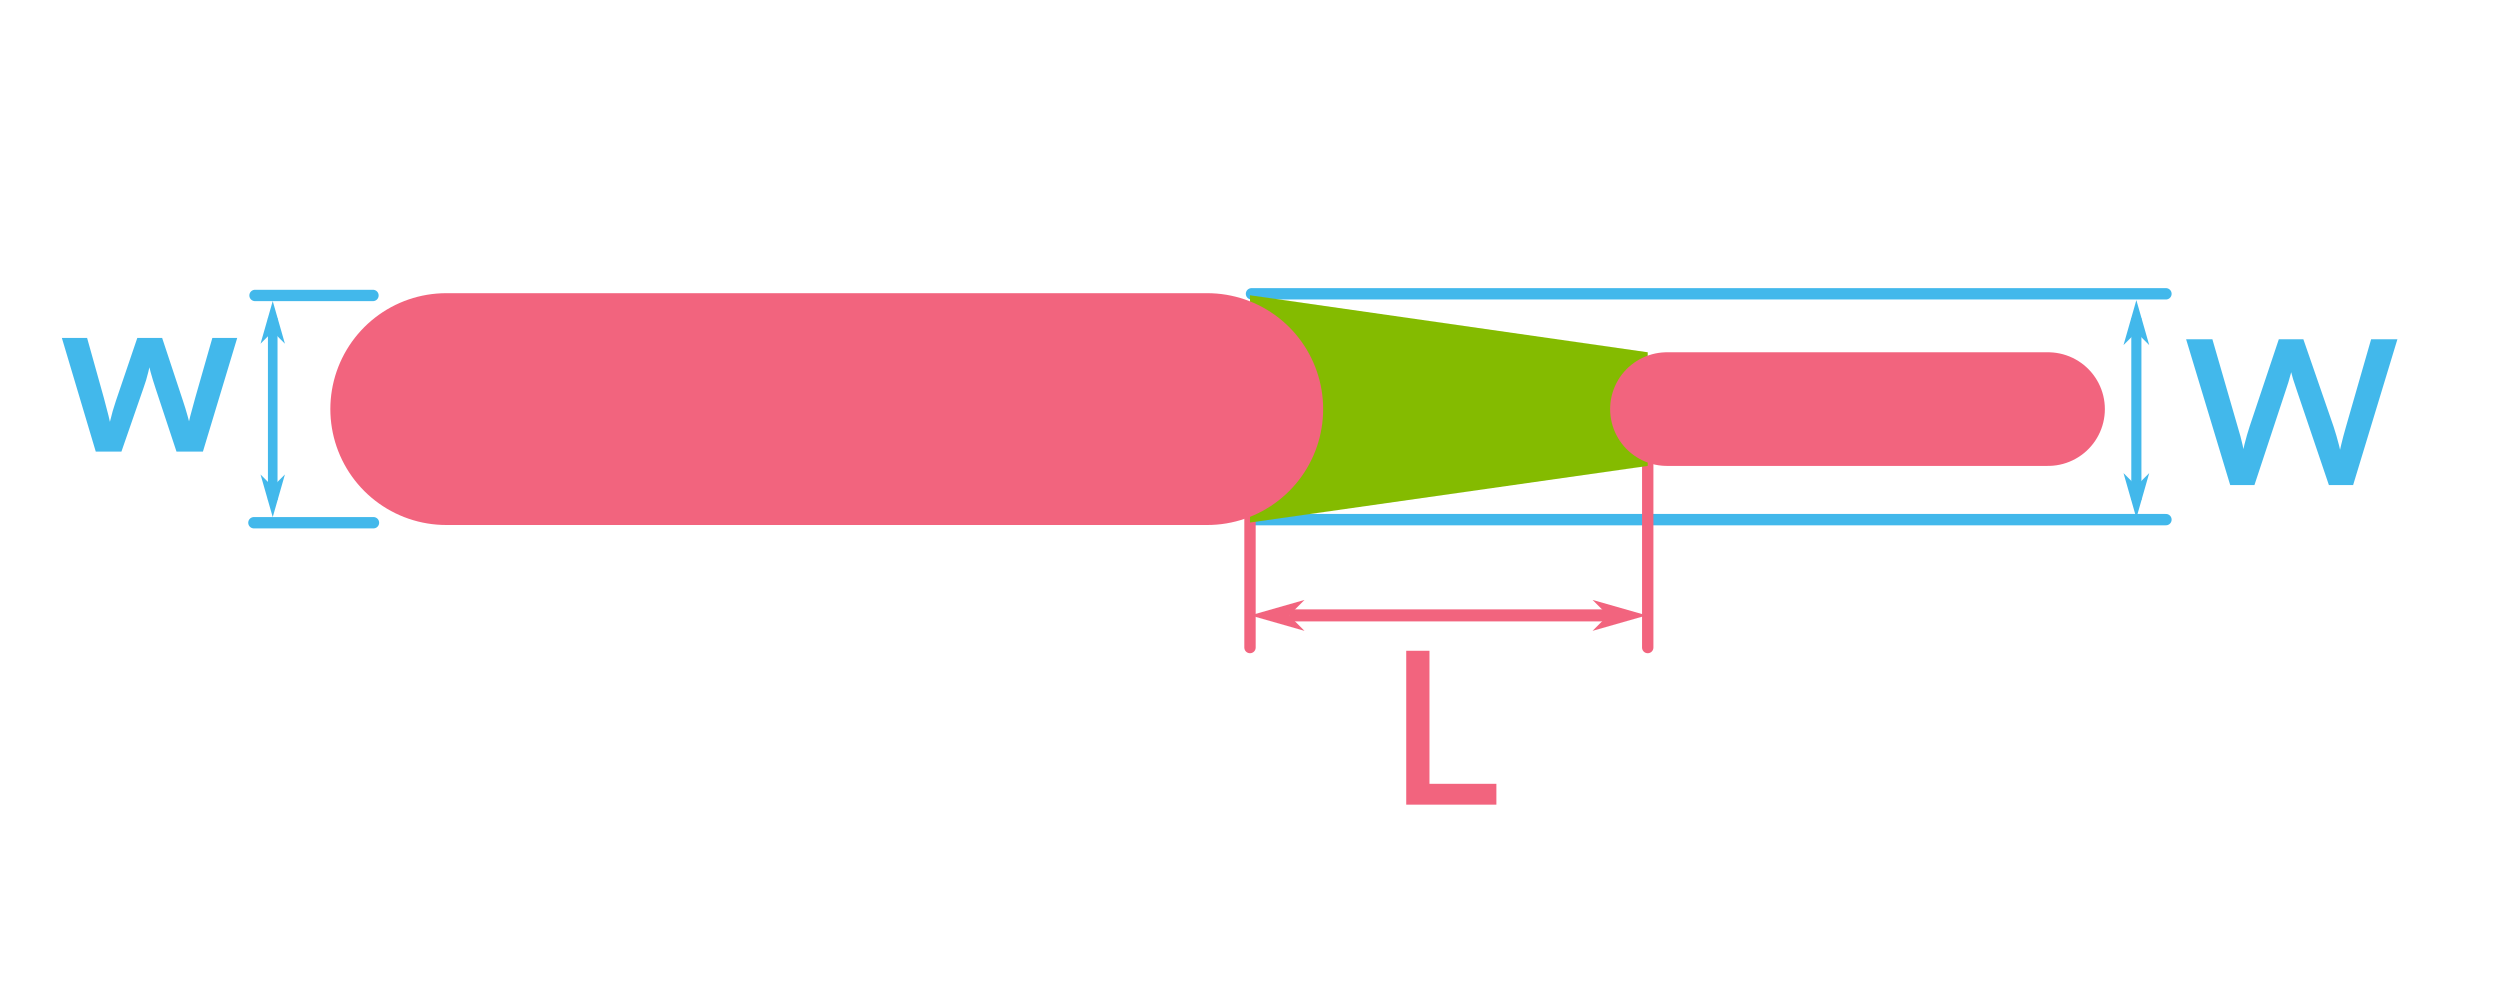
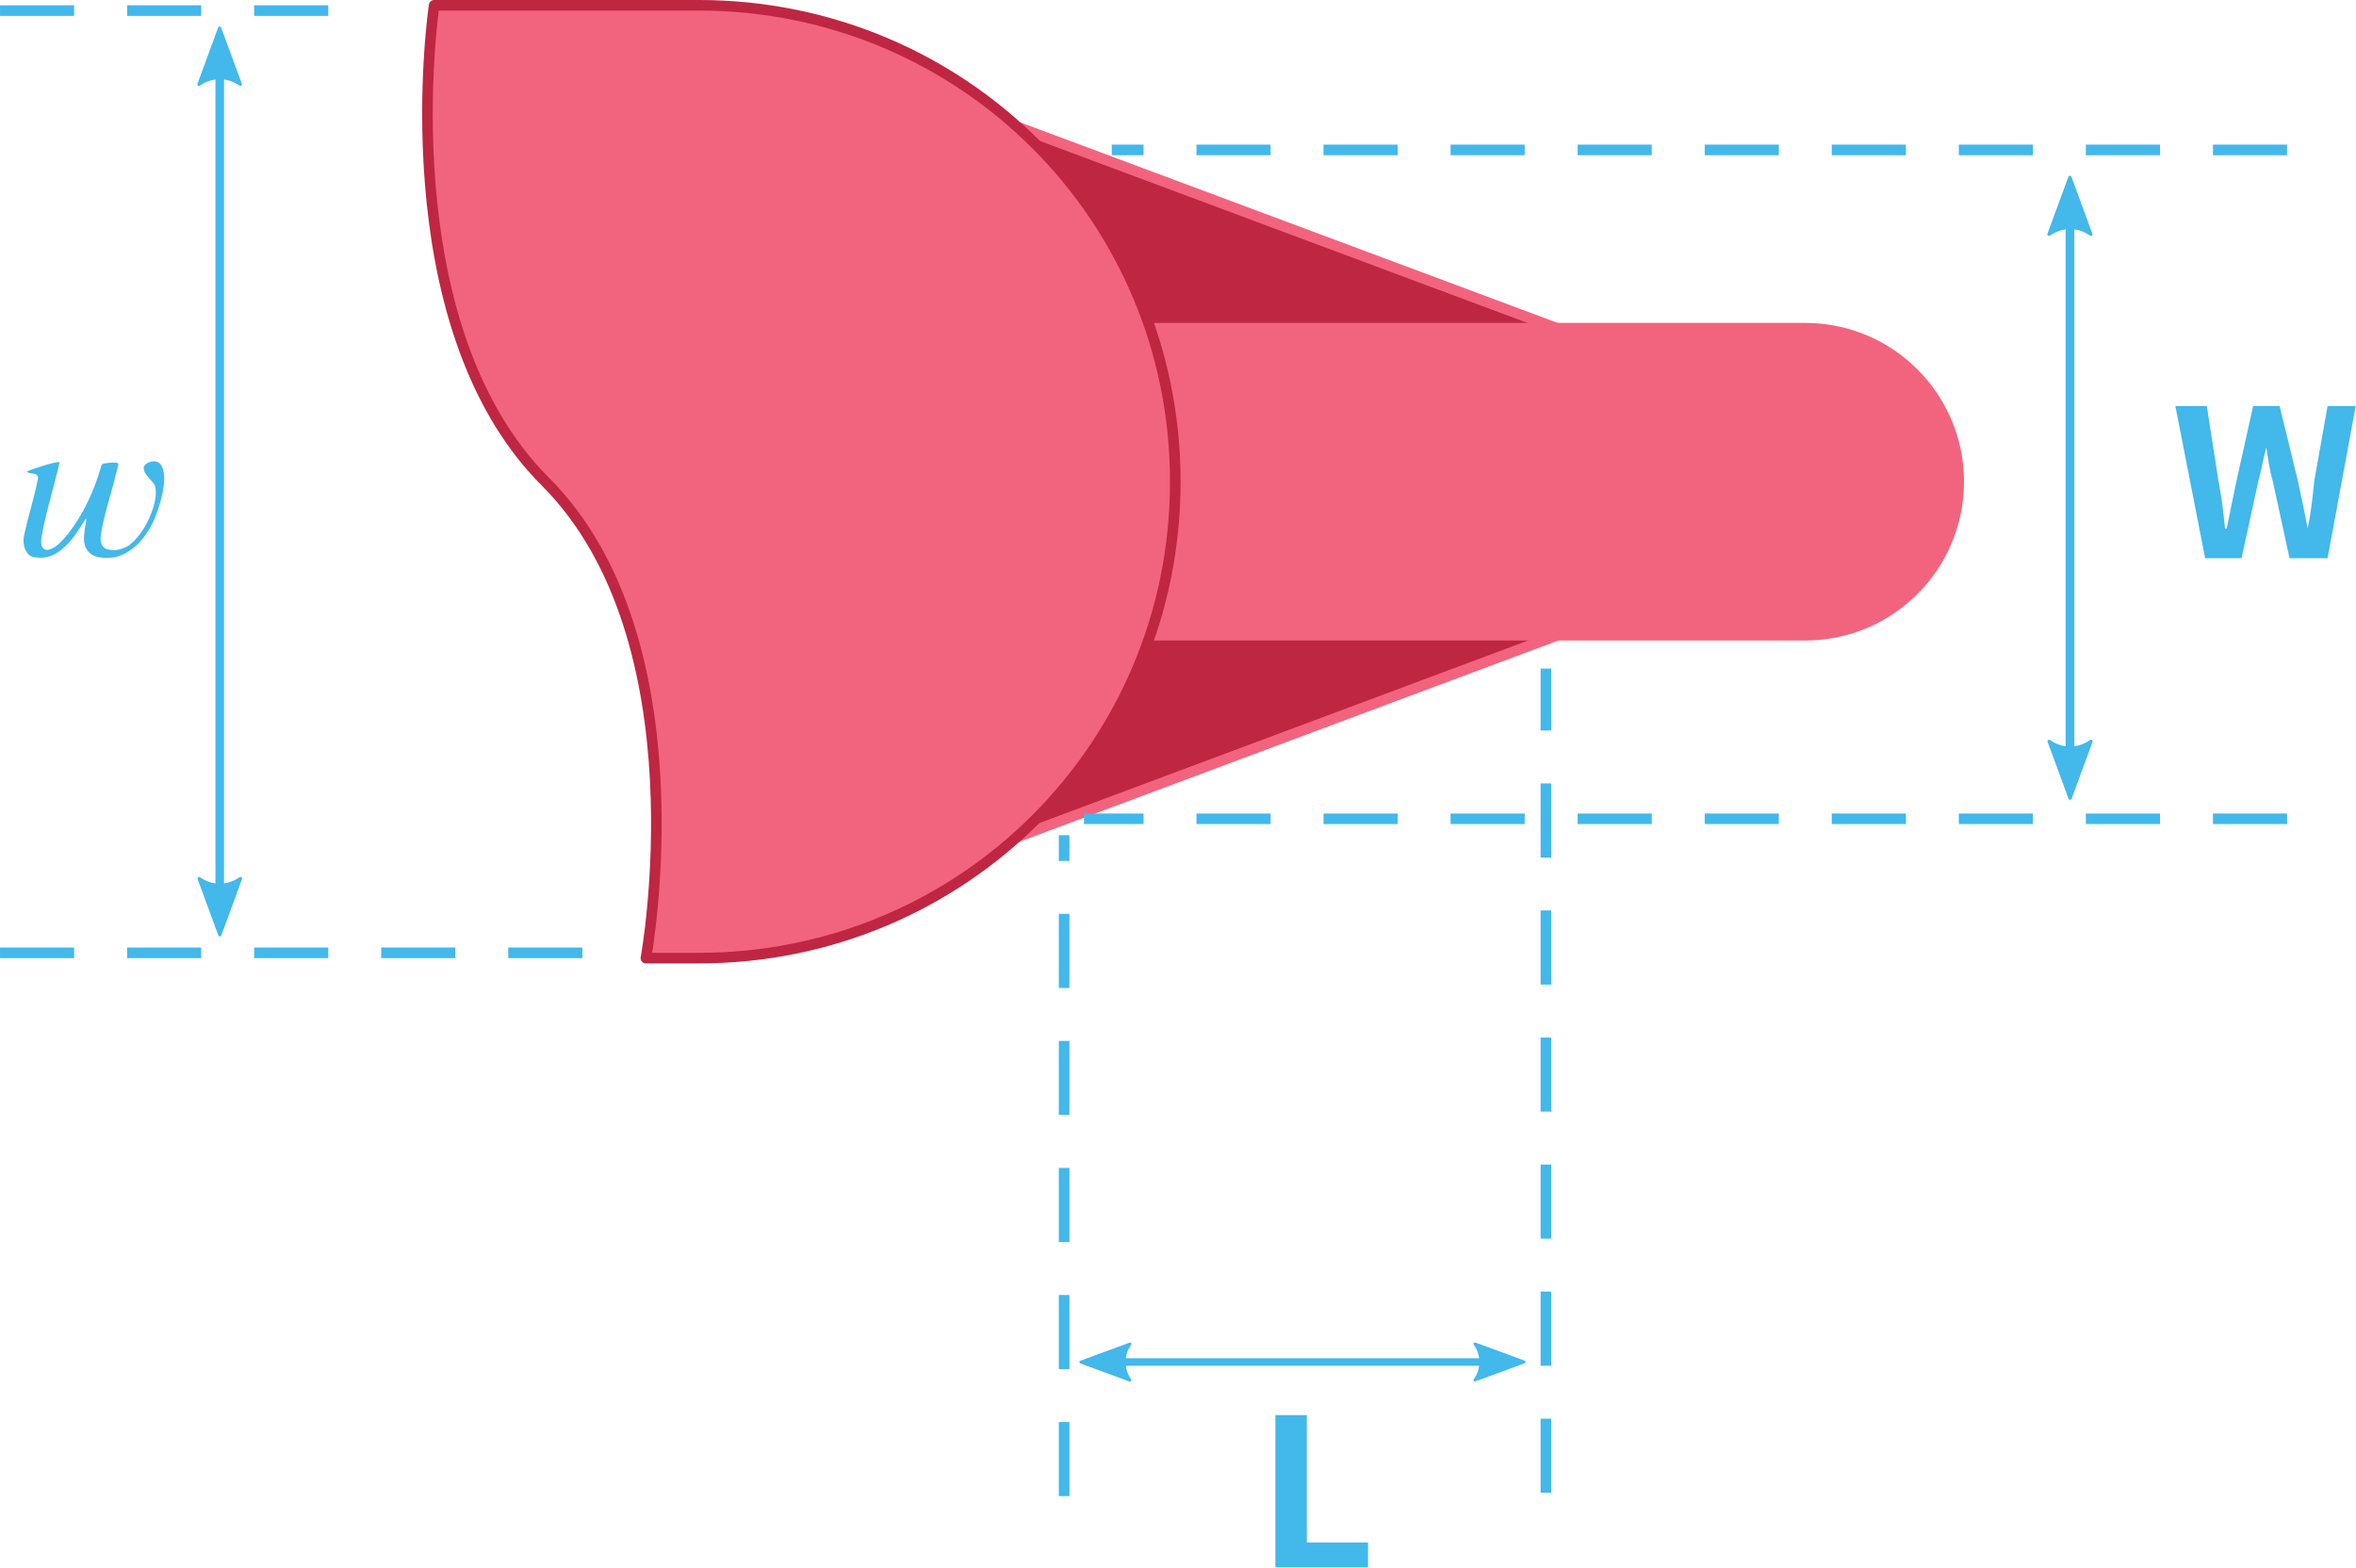
- <svg xmlns="http://www.w3.org/2000/svg" id="Слой_1" data-name="Слой 1" viewBox="0 0 220 88" version="1.1" width="220" height="88">
-   <defs id="defs115772">
-     <marker style="overflow:visible" id="Arrow1Send" refX="0" refY="0" orient="auto">
-       <path transform="matrix(-0.2,0,0,-0.2,-1.2,0)" style="fill:#42b8eb;fill-opacity:1;fill-rule:evenodd;stroke:#42b8eb;stroke-width:1pt;stroke-opacity:1" d="M 0,0 5,-5 -12.5,0 5,5 Z" id="path863" />
+ <svg xmlns="http://www.w3.org/2000/svg" id="Слой_1" data-name="Слой 1" viewBox="0 0 22.251 14.804" version="1.1" width="222.512" height="148.038">
+   <defs id="defs159429">
+     <marker style="overflow:visible" id="marker2044" refX="0" refY="0" orient="auto">
+       <path transform="scale(-0.6)" d="M 8.719,4.034 -2.207,0.016 8.719,-4.002 c -1.745,2.372 -1.735,5.617 -6e-7,8.035 z" style="fill:#42b8eb;fill-opacity:1;fill-rule:evenodd;stroke:#42b8eb;stroke-width:0.625;stroke-linejoin:round;stroke-opacity:1" id="path2042" />
    </marker>
-     <marker style="overflow:visible" id="marker2082" refX="0" refY="0" orient="auto">
-       <path transform="scale(-0.6)" d="M 8.719,4.034 -2.207,0.016 8.719,-4.002 c -1.745,2.372 -1.735,5.617 -6e-7,8.035 z" style="fill:#000000;fill-opacity:1;fill-rule:evenodd;stroke:#000000;stroke-width:0.625;stroke-linejoin:round;stroke-opacity:1" id="path2080" />
+     <marker style="overflow:visible" id="marker2034" refX="0" refY="0" orient="auto">
+       <path transform="scale(0.6)" d="M 8.719,4.034 -2.207,0.016 8.719,-4.002 c -1.745,2.372 -1.735,5.617 -6e-7,8.035 z" style="fill:#42b8eb;fill-opacity:1;fill-rule:evenodd;stroke:#42b8eb;stroke-width:0.625;stroke-linejoin:round;stroke-opacity:1" id="path2032" />
    </marker>
-     <marker style="overflow:visible" id="marker1866" refX="0" refY="0" orient="auto">
-       <path transform="scale(0.6)" d="M 8.719,4.034 -2.207,0.016 8.719,-4.002 c -1.745,2.372 -1.735,5.617 -6e-7,8.035 z" style="fill:#000000;fill-opacity:1;fill-rule:evenodd;stroke:#000000;stroke-width:0.625;stroke-linejoin:round;stroke-opacity:1" id="path1864" />
+     <marker style="overflow:visible" id="marker1869" refX="0" refY="0" orient="auto">
+       <path transform="scale(-0.6)" d="M 8.719,4.034 -2.207,0.016 8.719,-4.002 c -1.745,2.372 -1.735,5.617 -6e-7,8.035 z" style="fill:#42b8eb;fill-opacity:1;fill-rule:evenodd;stroke:#42b8eb;stroke-width:0.625;stroke-linejoin:round;stroke-opacity:1" id="path1867" />
    </marker>
-     <marker style="overflow:visible" id="Arrow1Lend" refX="0" refY="0" orient="auto">
-       <path transform="matrix(-0.8,0,0,-0.8,-10,0)" style="fill:#000000;fill-opacity:1;fill-rule:evenodd;stroke:#000000;stroke-width:1pt;stroke-opacity:1" d="M 0,0 5,-5 -12.5,0 5,5 Z" id="path851" />
+     <marker style="overflow:visible" id="marker1859" refX="0" refY="0" orient="auto">
+       <path transform="scale(0.6)" d="M 8.719,4.034 -2.207,0.016 8.719,-4.002 c -1.745,2.372 -1.735,5.617 -6e-7,8.035 z" style="fill:#42b8eb;fill-opacity:1;fill-rule:evenodd;stroke:#42b8eb;stroke-width:0.625;stroke-linejoin:round;stroke-opacity:1" id="path1857" />
    </marker>
-     <marker style="overflow:visible" id="Tail" refX="0" refY="0" orient="auto">
-       <g transform="scale(-1.2)" id="g896" style="fill:#000000;fill-opacity:1;stroke:#000000;stroke-opacity:1">
-         <path style="fill:#000000;fill-opacity:1;fill-rule:evenodd;stroke:#000000;stroke-width:0.8;stroke-linecap:round;stroke-opacity:1" d="M -3.805,-3.959 0.544,0" id="path884" />
-         <path style="fill:#000000;fill-opacity:1;fill-rule:evenodd;stroke:#000000;stroke-width:0.8;stroke-linecap:round;stroke-opacity:1" d="M -1.287,-3.959 3.062,0" id="path886" />
-         <path style="fill:#000000;fill-opacity:1;fill-rule:evenodd;stroke:#000000;stroke-width:0.8;stroke-linecap:round;stroke-opacity:1" d="M 1.305,-3.959 5.654,0" id="path888" />
-         <path style="fill:#000000;fill-opacity:1;fill-rule:evenodd;stroke:#000000;stroke-width:0.8;stroke-linecap:round;stroke-opacity:1" d="M -3.805,4.178 0.544,0.22" id="path890" />
-         <path style="fill:#000000;fill-opacity:1;fill-rule:evenodd;stroke:#000000;stroke-width:0.8;stroke-linecap:round;stroke-opacity:1" d="M -1.287,4.178 3.062,0.22" id="path892" />
-         <path style="fill:#000000;fill-opacity:1;fill-rule:evenodd;stroke:#000000;stroke-width:0.8;stroke-linecap:round;stroke-opacity:1" d="M 1.305,4.178 5.654,0.22" id="path894" />
-       </g>
+     <style id="style159427">.cls-1{fill:#1a81c4;}</style>
+     <marker style="overflow:visible" id="marker1675" refX="0" refY="0" orient="auto">
+       <path transform="scale(0.6)" d="M 8.719,4.034 -2.207,0.016 8.719,-4.002 c -1.745,2.372 -1.735,5.617 -6e-7,8.035 z" style="fill:#42b8eb;fill-opacity:1;fill-rule:evenodd;stroke:#42b8eb;stroke-width:0.625;stroke-linejoin:round;stroke-opacity:1" id="path1673" />
    </marker>
-     <marker style="overflow:visible" id="Arrow2Mend" refX="0" refY="0" orient="auto">
-       <path transform="scale(-0.6)" d="M 8.719,4.034 -2.207,0.016 8.719,-4.002 c -1.745,2.372 -1.735,5.617 -6e-7,8.035 z" style="fill:#000000;fill-opacity:1;fill-rule:evenodd;stroke:#000000;stroke-width:0.625;stroke-linejoin:round;stroke-opacity:1" id="path875" />
+     <marker style="overflow:visible" id="marker2029" refX="0" refY="0" orient="auto">
+       <path transform="scale(-0.6)" d="M 8.719,4.034 -2.207,0.016 8.719,-4.002 c -1.745,2.372 -1.735,5.617 -6e-7,8.035 z" style="fill:#42b8eb;fill-opacity:1;fill-rule:evenodd;stroke:#42b8eb;stroke-width:0.625;stroke-linejoin:round;stroke-opacity:1" id="path2027" />
    </marker>
-     <marker style="overflow:visible" id="Arrow2Sstart" refX="0" refY="0" orient="auto">
-       <path transform="matrix(0.3,0,0,0.3,-0.69,0)" d="M 8.719,4.034 -2.207,0.016 8.719,-4.002 c -1.745,2.372 -1.735,5.617 -6e-7,8.035 z" style="fill:#000000;fill-opacity:1;fill-rule:evenodd;stroke:#000000;stroke-width:0.625;stroke-linejoin:round;stroke-opacity:1" id="path878" />
+     <marker style="overflow:visible" id="marker2034-9" refX="0" refY="0" orient="auto">
+       <path transform="scale(0.6)" d="M 8.719,4.034 -2.207,0.016 8.719,-4.002 c -1.745,2.372 -1.735,5.617 -6e-7,8.035 z" style="fill:#1a81c4;fill-opacity:1;fill-rule:evenodd;stroke:#1a81c4;stroke-width:0.625;stroke-linejoin:round;stroke-opacity:1" id="path2032-1" />
    </marker>
-     <marker style="overflow:visible" id="Arrow1Sstart" refX="0" refY="0" orient="auto">
-       <path transform="matrix(0.2,0,0,0.2,1.2,0)" style="fill:#42b8eb;fill-opacity:1;fill-rule:evenodd;stroke:#42b8eb;stroke-width:1pt;stroke-opacity:1" d="M 0,0 5,-5 -12.5,0 5,5 Z" id="path860" />
-     </marker>
-     <marker style="overflow:visible" id="Arrow1Mstart" refX="0" refY="0" orient="auto">
-       <path transform="matrix(0.4,0,0,0.4,4,0)" style="fill:#000000;fill-opacity:1;fill-rule:evenodd;stroke:#000000;stroke-width:1pt;stroke-opacity:1" d="M 0,0 5,-5 -12.5,0 5,5 Z" id="path854" />
-     </marker>
-     <marker style="overflow:visible" id="Arrow1Lstart" refX="0" refY="0" orient="auto">
-       <path transform="matrix(0.8,0,0,0.8,10,0)" style="fill:#000000;fill-opacity:1;fill-rule:evenodd;stroke:#000000;stroke-width:1pt;stroke-opacity:1" d="M 0,0 5,-5 -12.5,0 5,5 Z" id="path848" />
-     </marker>
-     <style id="style115770">.cls-1{fill:#f29100;}.cls-2{fill:#b9b9b9;}</style>
-     <marker style="overflow:visible" id="Arrow1Sstart-8" refX="0" refY="0" orient="auto">
-       <path transform="matrix(0.2,0,0,0.2,1.2,0)" style="fill:#42b8eb;fill-opacity:1;fill-rule:evenodd;stroke:#42b8eb;stroke-width:1pt;stroke-opacity:1" d="M 0,0 5,-5 -12.5,0 5,5 Z" id="path860-9" />
-     </marker>
-     <marker style="overflow:visible" id="Arrow1Send-0" refX="0" refY="0" orient="auto">
-       <path transform="matrix(-0.2,0,0,-0.2,-1.2,0)" style="fill:#42b8eb;fill-opacity:1;fill-rule:evenodd;stroke:#42b8eb;stroke-width:1pt;stroke-opacity:1" d="M 0,0 5,-5 -12.5,0 5,5 Z" id="path863-8" />
-     </marker>
-     <marker style="overflow:visible" id="Arrow1Sstart-9" refX="0" refY="0" orient="auto">
-       <path transform="matrix(0.2,0,0,0.2,1.2,0)" style="fill:#42b8eb;fill-opacity:1;fill-rule:evenodd;stroke:#42b8eb;stroke-width:1pt;stroke-opacity:1" d="M 0,0 5,-5 -12.5,0 5,5 Z" id="path860-5" />
-     </marker>
-     <marker style="overflow:visible" id="Arrow1Send-7" refX="0" refY="0" orient="auto">
-       <path transform="matrix(-0.2,0,0,-0.2,-1.2,0)" style="fill:#42b8eb;fill-opacity:1;fill-rule:evenodd;stroke:#42b8eb;stroke-width:1pt;stroke-opacity:1" d="M 0,0 5,-5 -12.5,0 5,5 Z" id="path863-9" />
-     </marker>
-     <marker style="overflow:visible" id="marker15697" refX="0" refY="0" orient="auto-start-reverse" markerWidth="4.499" markerHeight="2.571" viewBox="0 0 8.75 5" preserveAspectRatio="xMidYMid">
-       <path style="fill:context-stroke;fill-rule:evenodd;stroke:none" d="M 0,0 5,-5 -12.5,0 5,5 Z" id="path15695" transform="scale(-0.5)" />
-     </marker>
-     <marker style="overflow:visible" id="marker13751" refX="0" refY="0" orient="auto-start-reverse" markerWidth="4.499" markerHeight="2.571" viewBox="0 0 8.75 5" preserveAspectRatio="xMidYMid">
-       <path style="fill:context-stroke;fill-rule:evenodd;stroke:none" d="M 0,0 5,-5 -12.5,0 5,5 Z" id="path13749" transform="scale(-0.5)" />
+     <marker style="overflow:visible" id="marker2044-2" refX="0" refY="0" orient="auto">
+       <path transform="scale(-0.6)" d="M 8.719,4.034 -2.207,0.016 8.719,-4.002 c -1.745,2.372 -1.735,5.617 -6e-7,8.035 z" style="fill:#1a81c4;fill-opacity:1;fill-rule:evenodd;stroke:#1a81c4;stroke-width:0.625;stroke-linejoin:round;stroke-opacity:1" id="path2042-7" />
    </marker>
  </defs>
-   <path style="fill:none;stroke:#42b8eb;stroke-width:0.845;stroke-linecap:butt;stroke-linejoin:miter;stroke-miterlimit:4;stroke-dasharray:none;stroke-opacity:1;marker-start:url(#Arrow1Sstart);marker-end:url(#Arrow1Send)" d="M 24,28 V 44" id="path2066" />
-   <text xml:space="preserve" style="font-size:26.714px;line-height:1.25;font-family:sans-serif;letter-spacing:0px;word-spacing:0px;fill:#42b8eb;fill-opacity:1;stroke:#42b8eb;stroke-width:0.41;stroke-miterlimit:4;stroke-dasharray:none;stroke-opacity:1" x="5.289" y="41.237" id="text2758-9" transform="scale(1.042274,0.9594402)">
-     <tspan id="tspan2756-9" x="5.289" y="41.237" style="font-style:normal;font-variant:normal;font-weight:normal;font-stretch:normal;font-size:18.667px;font-family:'Snell Roundhand';-inkscape-font-specification:'Snell Roundhand, Normal';font-variant-ligatures:normal;font-variant-caps:normal;font-variant-numeric:normal;font-variant-east-asian:normal;fill:#42b8eb;fill-opacity:1;stroke:#42b8eb;stroke-width:0.41;stroke-miterlimit:4;stroke-dasharray:none;stroke-opacity:1">w</tspan>
-   </text>
-   <path style="fill:none;stroke:#42b8eb;stroke-width:1;stroke-linecap:round;stroke-linejoin:miter;stroke-miterlimit:3;stroke-dasharray:none;stroke-opacity:1" d="m 190.603,25.855 h -80.471 v 0" id="path842-2" />
-   <path style="fill:#42b8eb;fill-opacity:1;stroke:#42b8eb;stroke-width:1;stroke-linecap:round;stroke-linejoin:miter;stroke-miterlimit:3;stroke-dasharray:none;stroke-opacity:1" d="m 190.603,45.727 h -80.472 v 0" id="path842-2-5" />
-   <path style="fill:none;stroke:#f2647e;stroke-width:1;stroke-linecap:round;stroke-linejoin:miter;stroke-miterlimit:4;stroke-dasharray:none;stroke-opacity:1" d="m 110,37.105 v 19.879 0" id="path2810" />
-   <path style="fill:none;stroke:#f2647e;stroke-width:1;stroke-linecap:round;stroke-linejoin:miter;stroke-miterlimit:4;stroke-dasharray:none;stroke-opacity:1" d="M 145,37.893 V 56.984" id="path2812" />
-   <path style="fill:none;stroke:#42b8eb;stroke-width:0.891;stroke-linecap:butt;stroke-linejoin:miter;stroke-miterlimit:4;stroke-dasharray:none;stroke-opacity:1;marker-start:url(#Arrow1Sstart-8);marker-end:url(#Arrow1Send-0)" d="M 188,28 V 44" id="path2066-3" />
-   <path style="fill:#0000cb;fill-opacity:1;stroke:#42b8eb;stroke-width:1;stroke-linecap:round;stroke-linejoin:miter;stroke-miterlimit:3;stroke-dasharray:none;stroke-opacity:1" d="M 32.821,26 H 22.442 v 0" id="path842" />
-   <path style="fill:none;stroke:#42b8eb;stroke-width:1;stroke-linecap:round;stroke-linejoin:miter;stroke-miterlimit:4;stroke-dasharray:none;stroke-opacity:1" d="M 32.865,46 H 22.344" id="path844" />
-   <path style="opacity:1;fill:#84bb00;fill-opacity:1;stroke:#000000;stroke-width:0;stroke-linecap:butt;stroke-linejoin:miter;stroke-miterlimit:4;stroke-dasharray:none;stroke-opacity:1" d="M 110,25.984 145,31 v 10 l -35,4.984" id="path15" />
-   <text xml:space="preserve" style="font-size:18.748px;line-height:1.25;font-family:sans-serif;letter-spacing:0px;word-spacing:0px;fill:#42b8eb;fill-opacity:1;stroke:#42b8eb;stroke-width:0.384;stroke-linecap:round;stroke-miterlimit:4;stroke-dasharray:none;stroke-opacity:1" x="180.097" y="45.415" id="text2804" transform="scale(1.068365,0.9360098)">
-     <tspan id="tspan2802" x="180.097" y="45.415" style="font-style:normal;font-variant:normal;font-weight:normal;font-stretch:normal;font-size:18.667px;font-family:sans-serif;-inkscape-font-specification:'sans-serif, Normal';font-variant-ligatures:normal;font-variant-caps:normal;font-variant-numeric:normal;font-variant-east-asian:normal;fill:#42b8eb;fill-opacity:1;stroke:#42b8eb;stroke-width:0.384;stroke-linecap:round;stroke-miterlimit:4;stroke-dasharray:none;stroke-opacity:1">W</tspan>
-   </text>
-   <text xml:space="preserve" style="font-size:17.234px;line-height:1.25;font-family:sans-serif;letter-spacing:0px;word-spacing:0px;fill:#f2647e;fill-opacity:1;stroke:#f2647e;stroke-width:0.353;stroke-miterlimit:4;stroke-dasharray:none;stroke-opacity:1" x="120.855" y="71.36" id="text2808" transform="scale(1.010258,0.9898466)">
-     <tspan id="tspan2806" x="120.855" y="71.36" style="font-style:normal;font-variant:normal;font-weight:normal;font-stretch:normal;font-size:18.667px;font-family:sans-serif;-inkscape-font-specification:'sans-serif, Normal';font-variant-ligatures:normal;font-variant-caps:normal;font-variant-numeric:normal;font-variant-east-asian:normal;fill:#f2647e;fill-opacity:1;stroke:#f2647e;stroke-width:0.353;stroke-miterlimit:4;stroke-dasharray:none;stroke-opacity:1">L</tspan>
-   </text>
-   <path style="fill:#a10000;fill-opacity:1;stroke:#f2647e;stroke-width:1.059;stroke-linecap:butt;stroke-linejoin:miter;stroke-miterlimit:4;stroke-dasharray:none;stroke-opacity:1;marker-start:url(#marker15697);marker-end:url(#marker13751)" d="m 113.436,54.154 h 28.068" id="path550-0" />
-   <path style="fill:#84bb00;fill-opacity:1;stroke:#f2647e;stroke-width:10;stroke-linecap:round;stroke-linejoin:miter;stroke-miterlimit:4;stroke-dasharray:none;stroke-opacity:1" d="m 146.692,36 h 33.536" id="path4938" />
-   <path style="fill:none;stroke:#f2647e;stroke-width:20.4;stroke-linecap:round;stroke-linejoin:miter;stroke-miterlimit:4;stroke-dasharray:none;stroke-opacity:1" d="M 106.237,36 H 39.27" id="path8022" />
+   <g id="g1396" transform="translate(-0.8999999,-6.95)">
+     <text xml:space="preserve" style="font-style:normal;font-weight:normal;font-size:40px;line-height:1.25;font-family:sans-serif;letter-spacing:0px;word-spacing:0px;fill:#000000;fill-opacity:1;stroke:none" x="1" y="13" id="text1327">
+       <tspan id="tspan1325" x="1" y="13" />
+     </text>
+     <g id="g2158">
+       <path id="path1037" style="fill:#bf2641;fill-opacity:1;stroke:#f2647e;stroke-width:0.1;stroke-linecap:square;stroke-linejoin:round;stroke-miterlimit:4;stroke-dasharray:none;stroke-dashoffset:0;stroke-opacity:1;paint-order:fill markers stroke" d="m 10.45,8.127 v 6.75 l 6.492,-2.425 v -1.902 z" />
+       <path style="color:#000000;font-style:normal;font-variant:normal;font-weight:normal;font-stretch:normal;font-size:medium;line-height:normal;font-family:sans-serif;font-variant-ligatures:normal;font-variant-position:normal;font-variant-caps:normal;font-variant-numeric:normal;font-variant-alternates:normal;font-variant-east-asian:normal;font-feature-settings:normal;font-variation-settings:normal;text-indent:0;text-align:start;text-decoration:none;text-decoration-line:none;text-decoration-style:solid;text-decoration-color:#000000;letter-spacing:normal;word-spacing:normal;text-transform:none;writing-mode:lr-tb;direction:ltr;text-orientation:mixed;dominant-baseline:auto;baseline-shift:baseline;text-anchor:start;white-space:normal;shape-padding:0;shape-margin:0;inline-size:0;clip-rule:nonzero;display:inline;overflow:visible;visibility:visible;opacity:1;isolation:auto;mix-blend-mode:normal;color-interpolation:sRGB;color-interpolation-filters:linearRGB;solid-color:#000000;solid-opacity:1;vector-effect:none;fill:#f2647e;fill-opacity:1;fill-rule:nonzero;stroke:none;stroke-linecap:round;stroke-linejoin:round;stroke-miterlimit:4;stroke-dasharray:none;stroke-dashoffset:0;stroke-opacity:1;paint-order:fill markers stroke;color-rendering:auto;image-rendering:auto;shape-rendering:auto;text-rendering:auto;enable-background:accumulate;stop-color:#000000;stop-opacity:1" d="M 10,10 A 1.5,1.5 0 0 0 8.5,11.5 1.5,1.5 0 0 0 10,13 h 7.949 a 1.5,1.5 0 0 0 1.5,-1.5 1.5,1.5 0 0 0 -1.5,-1.5 z" id="path1389" />
+       <path style="fill:none;fill-opacity:1;stroke:#42b8eb;stroke-width:0.081;stroke-linecap:square;stroke-linejoin:round;stroke-miterlimit:4;stroke-dasharray:none;stroke-dashoffset:0;stroke-opacity:1;marker-start:url(#marker1675);marker-end:url(#marker2029);paint-order:fill markers stroke" d="M 2.975,7.323 V 15.672" id="path1043" />
+       <path style="fill:none;fill-opacity:1;stroke:#42b8eb;stroke-width:0.1;stroke-linecap:square;stroke-linejoin:round;stroke-miterlimit:4;stroke-dasharray:0.6, 0.6;stroke-dashoffset:0;stroke-opacity:1;paint-order:fill markers stroke" d="M 0.95,7.05 H 4.45" id="path1878" />
+       <text xml:space="preserve" style="font-style:normal;font-variant:normal;font-weight:normal;font-stretch:normal;font-size:1.942px;line-height:1.25;font-family:'Noto Sans Mono CJK SC';-inkscape-font-specification:'Noto Sans Mono CJK SC';letter-spacing:0px;word-spacing:0px;fill:#42b8eb;fill-opacity:1;stroke:none;stroke-width:0.121" x="12.773" y="21.754" id="text3524">
+         <tspan id="tspan3522" x="12.773" y="21.754" style="font-style:normal;font-variant:normal;font-weight:bold;font-stretch:normal;font-size:1.942px;font-family:'Noto Sans CJK SC';-inkscape-font-specification:'Noto Sans CJK SC Bold';font-variant-ligatures:normal;font-variant-caps:normal;font-variant-numeric:normal;font-variant-east-asian:normal;fill:#42b8eb;fill-opacity:1;stroke-width:0.121">L</tspan>
+       </text>
+       <text xml:space="preserve" style="font-style:normal;font-variant:normal;font-weight:normal;font-stretch:normal;font-size:1.942px;line-height:1.25;font-family:'Noto Sans Mono CJK SC';-inkscape-font-specification:'Noto Sans Mono CJK SC';letter-spacing:0px;word-spacing:0px;fill:#42b8eb;fill-opacity:1;stroke:none;stroke-width:0.121" x="21.413" y="12.22" id="text3600">
+         <tspan id="tspan3598" x="21.413" y="12.22" style="font-style:normal;font-variant:normal;font-weight:bold;font-stretch:normal;font-size:1.942px;font-family:'Noto Sans CJK SC';-inkscape-font-specification:'Noto Sans CJK SC Bold';font-variant-ligatures:normal;font-variant-caps:normal;font-variant-numeric:normal;font-variant-east-asian:normal;fill:#42b8eb;fill-opacity:1;stroke-width:0.121">W</tspan>
+       </text>
+       <path style="fill:none;fill-opacity:1;stroke:#42b8eb;stroke-width:0.1;stroke-linecap:square;stroke-linejoin:round;stroke-miterlimit:4;stroke-dasharray:0.6, 0.6;stroke-dashoffset:0;stroke-opacity:1;paint-order:fill markers stroke" d="M 0.95,15.95 H 6.802" id="path1585" />
+       <path style="fill:none;fill-opacity:1;stroke:#42b8eb;stroke-width:0.071;stroke-linecap:square;stroke-linejoin:round;stroke-miterlimit:4;stroke-dasharray:none;stroke-dashoffset:0;stroke-opacity:1;marker-start:url(#marker1859);marker-end:url(#marker1869);paint-order:fill markers stroke" d="M 15.201,19.815 H 11.201" id="path1851" />
+       <path style="fill:none;fill-opacity:1;stroke:#42b8eb;stroke-width:0.1;stroke-linecap:square;stroke-linejoin:round;stroke-miterlimit:4;stroke-dasharray:0.6, 0.6;stroke-dashoffset:0;stroke-opacity:1;paint-order:fill markers stroke" d="M 15.5,21 V 13.315" id="path1853" />
+       <path style="fill:none;fill-opacity:1;stroke:#42b8eb;stroke-width:0.1;stroke-linecap:square;stroke-linejoin:round;stroke-miterlimit:4;stroke-dasharray:0.6, 0.6;stroke-dashoffset:0;stroke-opacity:1;paint-order:fill markers stroke" d="M 10.95,21.032 V 14.889" id="path1855" />
+       <path style="fill:none;fill-opacity:1;stroke:#42b8eb;stroke-width:0.082;stroke-linecap:square;stroke-linejoin:round;stroke-miterlimit:4;stroke-dasharray:none;stroke-dashoffset:0;stroke-opacity:1;marker-start:url(#marker2034);marker-end:url(#marker2044);paint-order:fill markers stroke" d="m 20.45,8.734 v 5.647" id="path2025" />
+       <path style="fill:none;fill-opacity:1;stroke:#42b8eb;stroke-width:0.1;stroke-linecap:square;stroke-linejoin:round;stroke-miterlimit:4;stroke-dasharray:0.6, 0.6;stroke-dashoffset:0;stroke-opacity:1;paint-order:fill markers stroke" d="m 22.45,8.366 h -11" id="path2028" />
+       <path style="fill:none;fill-opacity:1;stroke:#42b8eb;stroke-width:0.1;stroke-linecap:square;stroke-linejoin:round;stroke-miterlimit:4;stroke-dasharray:0.6, 0.6;stroke-dashoffset:0;stroke-opacity:1;paint-order:fill markers stroke" d="M 22.45,14.684 H 11.187" id="path2136" />
+       <path id="path1395" style="fill:#42b8eb;fill-opacity:1;stroke-width:0.012" d="m 1.186,12.201 c -0.066,-0.047 -0.075,-0.143 -0.054,-0.216 0.038,-0.172 0.092,-0.339 0.126,-0.512 0.01,-0.072 -0.089,-0.036 -0.104,-0.071 0.055,-0.022 0.272,-0.097 0.309,-0.086 -0.053,0.231 -0.126,0.457 -0.168,0.691 -0.01,0.049 -0.019,0.143 0.057,0.137 0.082,-0.018 0.137,-0.089 0.189,-0.15 0.146,-0.186 0.246,-0.405 0.312,-0.631 0.006,-0.019 0.006,-0.032 0.034,-0.036 0.082,-0.012 0.128,-0.012 0.13,0.006 0.002,0.018 -0.03,0.112 -0.04,0.168 -0.044,0.166 -0.099,0.33 -0.124,0.501 -0.008,0.05 -0.002,0.115 0.054,0.134 0.072,0.025 0.156,0.003 0.218,-0.04 0.109,-0.088 0.177,-0.217 0.221,-0.348 0.02,-0.067 0.036,-0.142 0.017,-0.211 -0.031,-0.06 -0.106,-0.099 -0.106,-0.173 0.02,-0.055 0.113,-0.077 0.155,-0.033 0.099,0.119 -0.02,0.457 -0.072,0.561 -0.072,0.146 -0.192,0.284 -0.357,0.322 -0.084,0.009 -0.187,0.014 -0.249,-0.054 -0.044,-0.048 -0.046,-0.116 -0.037,-0.177 -7.324e-4,-0.043 0.024,-0.114 0.015,-0.138 -0.06,0.095 -0.118,0.195 -0.203,0.272 -0.065,0.062 -0.151,0.109 -0.243,0.1 -0.027,-0.001 -0.055,-0.004 -0.079,-0.016 z" />
+       <path id="rect1543" style="fill:#f2647e;fill-opacity:1;stroke:#bf2641;stroke-width:0.1;stroke-linecap:square;stroke-linejoin:round;stroke-miterlimit:4;stroke-dasharray:none;stroke-opacity:1;paint-order:fill markers stroke" d="m 5,7 c 0,0 -0.449,3 1.051,4.5 1.5,1.5 0.949,4.5 0.949,4.5 h 0.5 C 9.993,16 12,13.993 12,11.5 12,9.007 9.993,7 7.5,7 Z" />
+     </g>
+   </g>
</svg>
